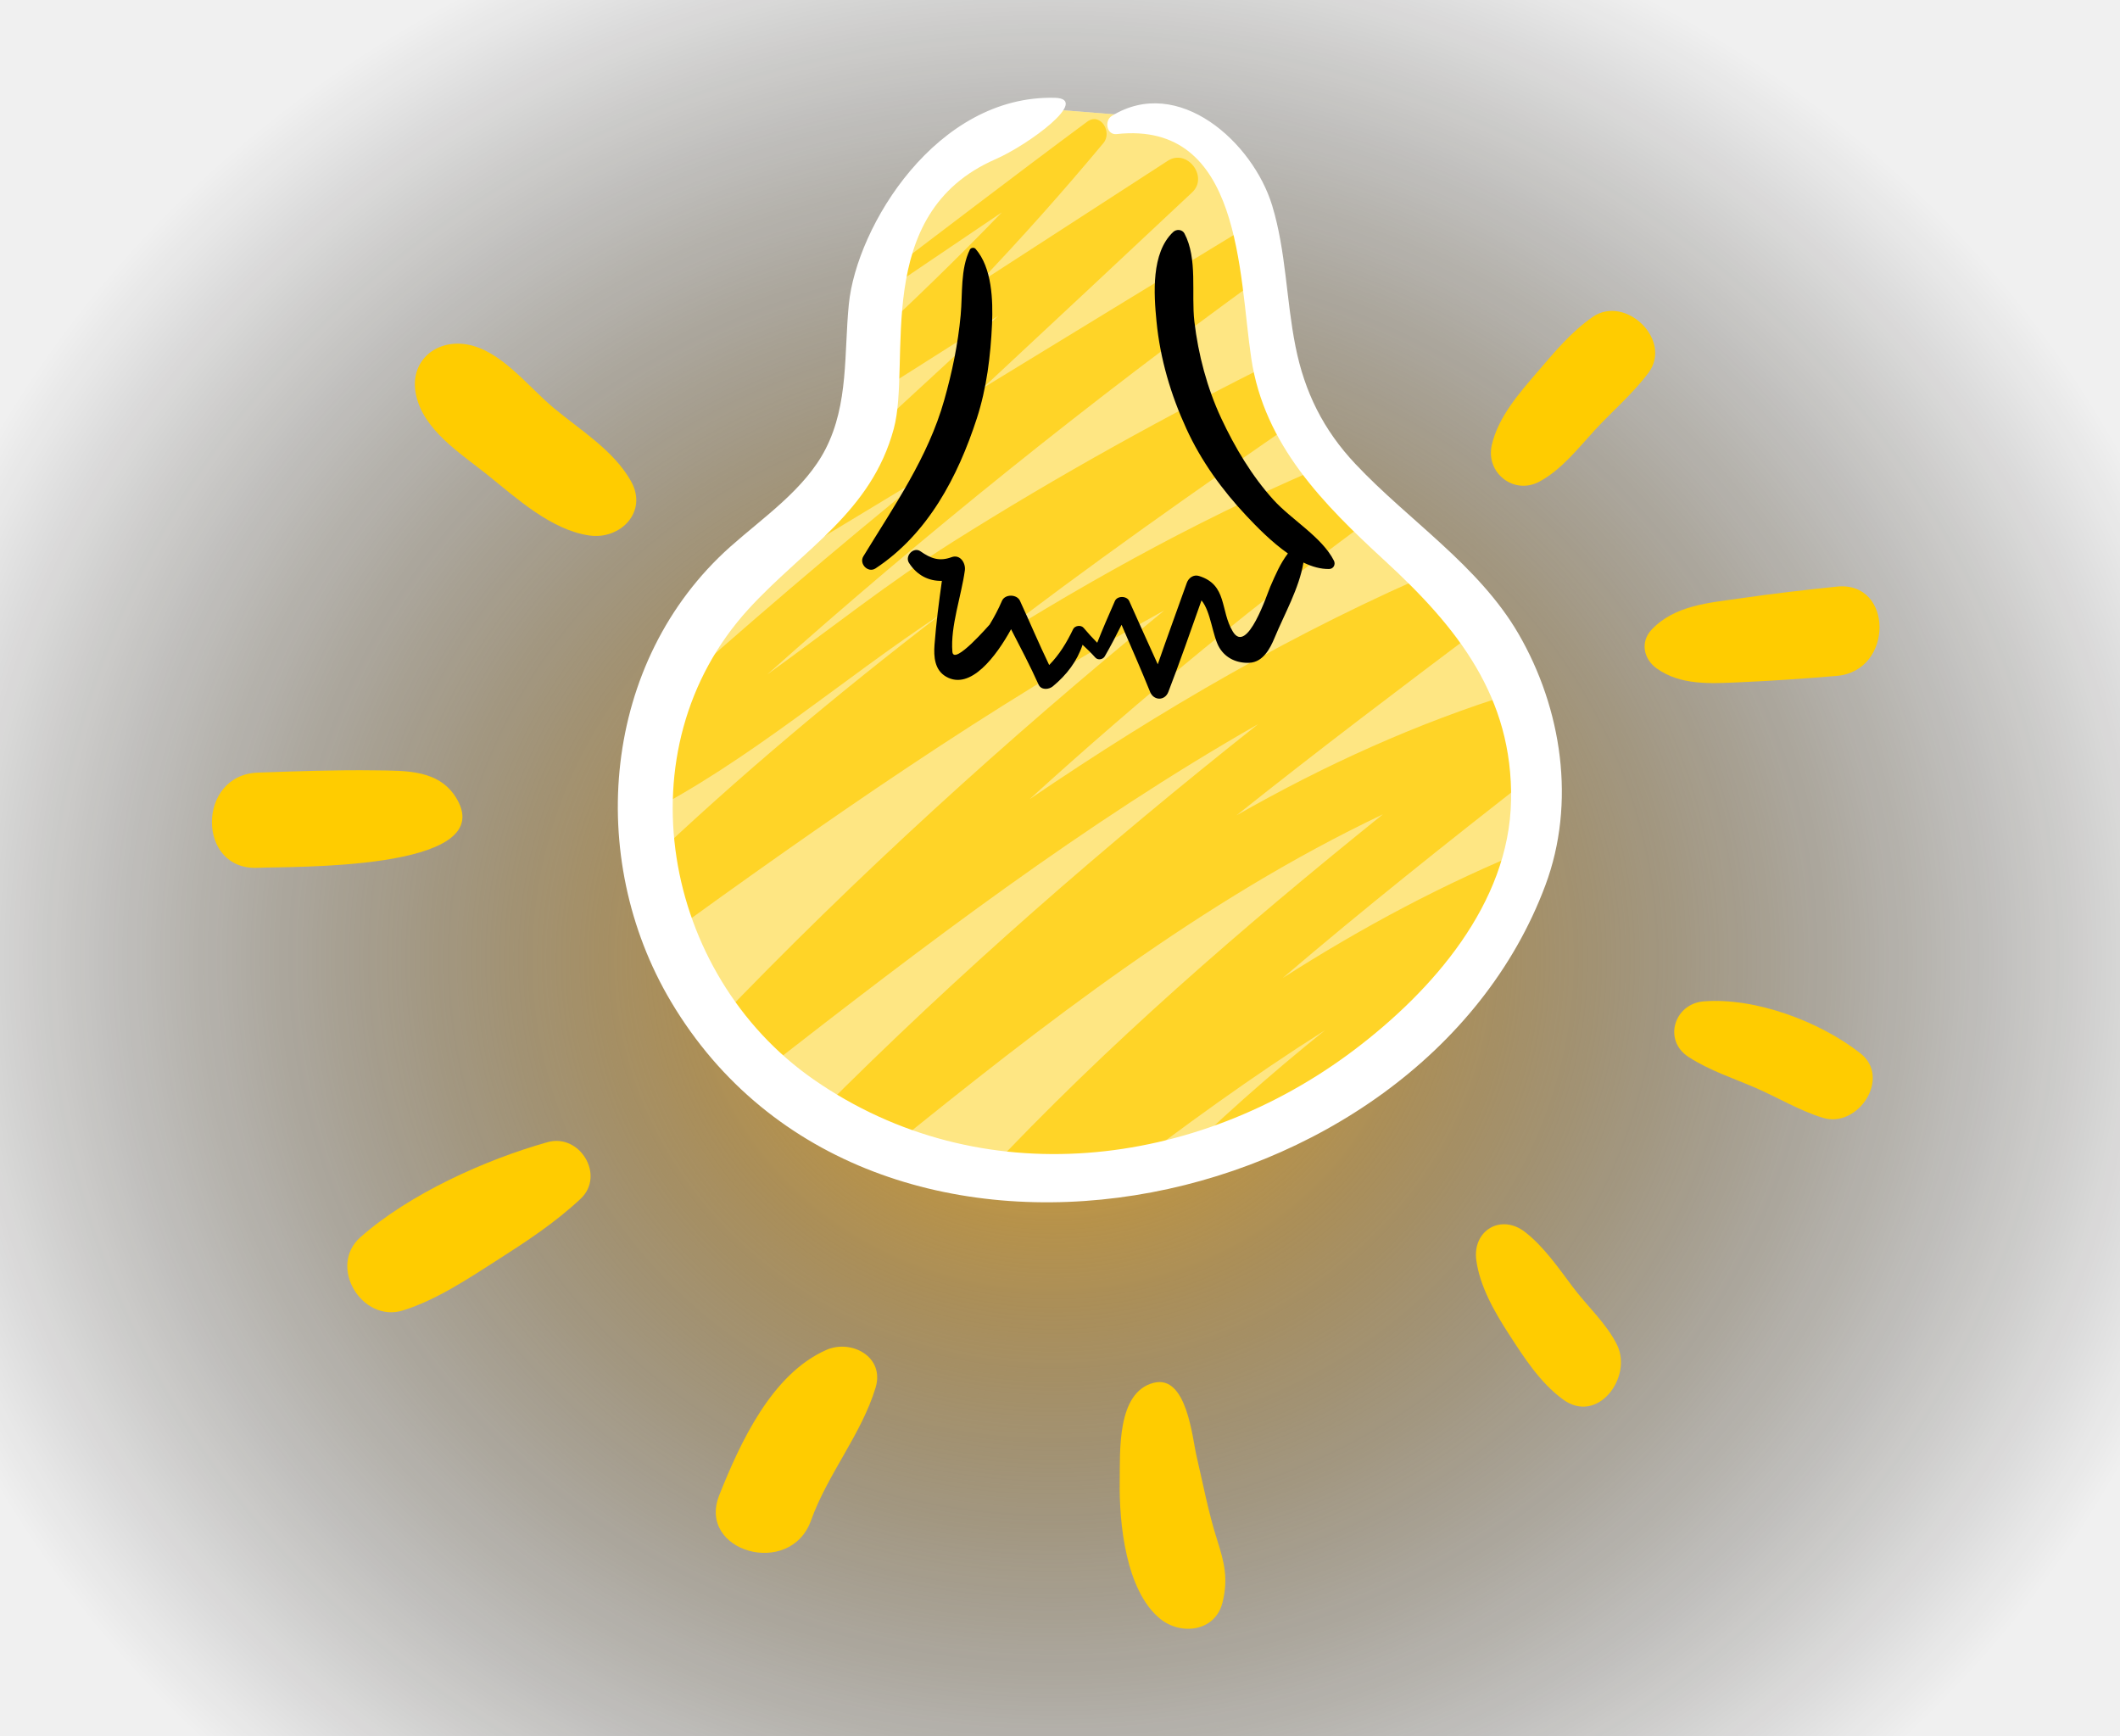
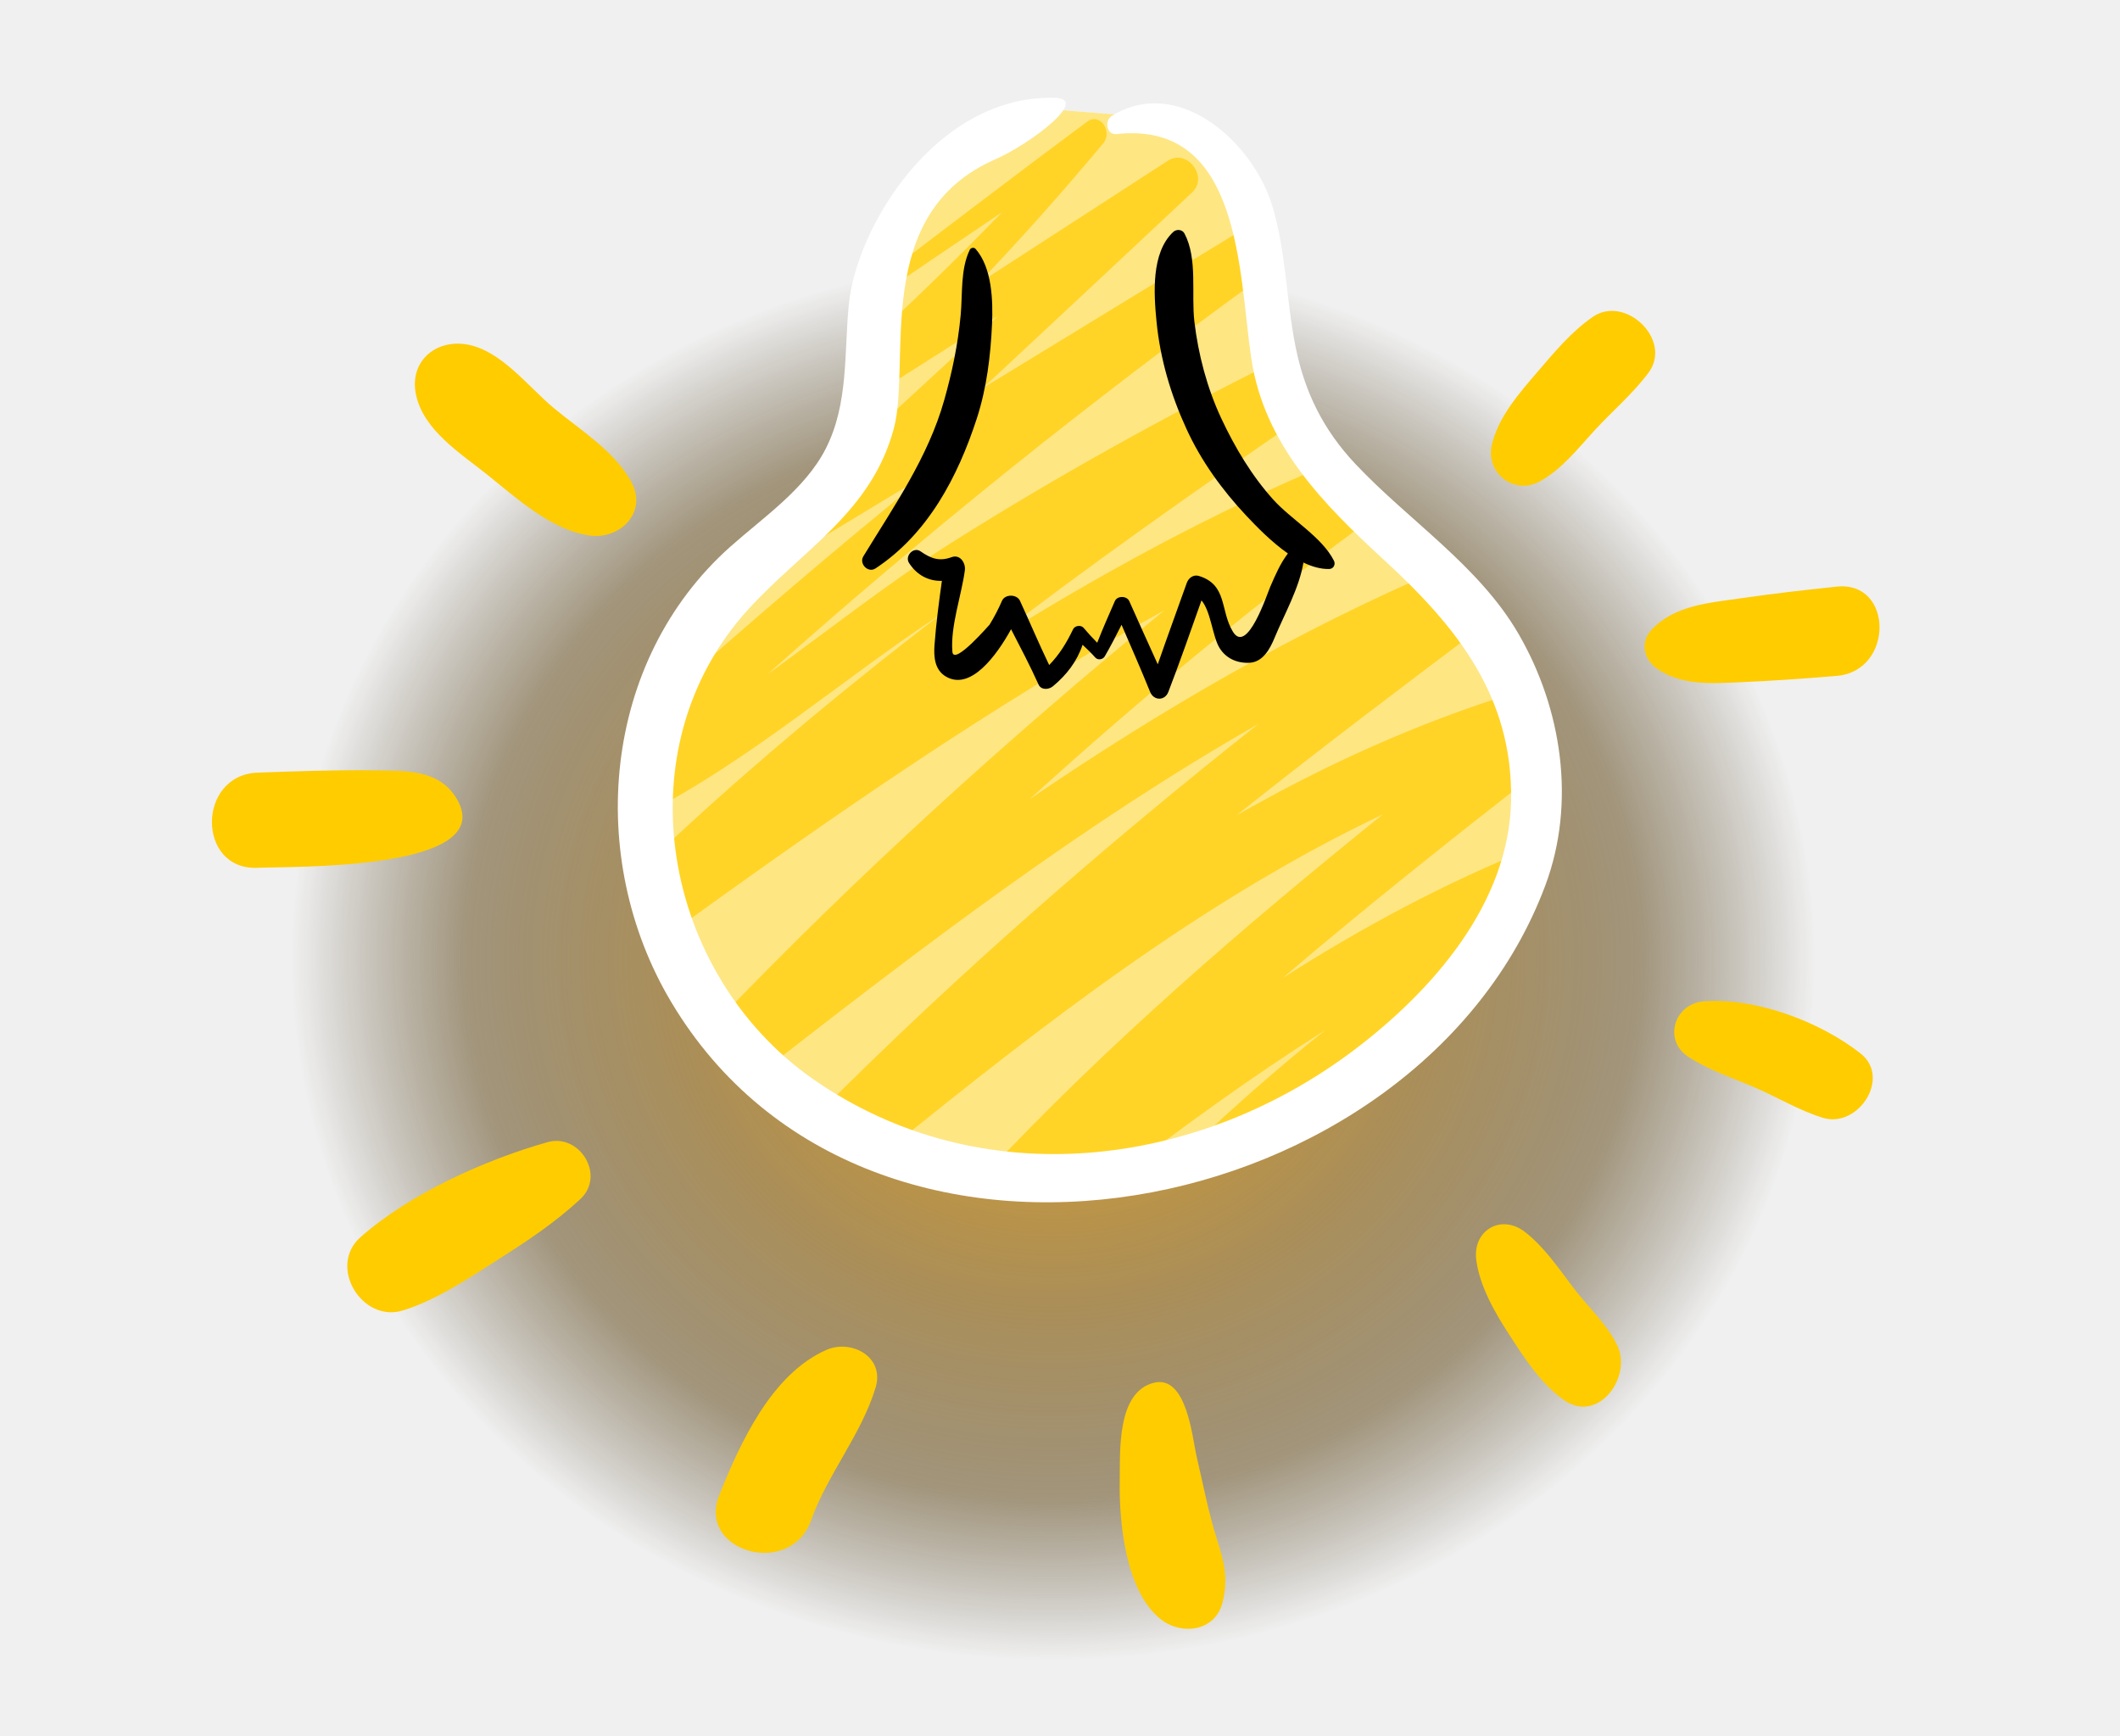
<svg xmlns="http://www.w3.org/2000/svg" version="1.1" id="Layer_1" x="0px" y="0px" width="160px" height="131px" viewBox="-0.458 336.435 160 131" enable-background="new -0.458 336.435 160 131" xml:space="preserve">
  <radialGradient id="SVGID_1_" cx="133.291" cy="-60.884" r="99.789" gradientTransform="matrix(0.909 0 0 -0.8368 -42.1406 357.843)" gradientUnits="userSpaceOnUse">
    <stop offset="0" style="stop-color:#FFB524" />
    <stop offset="0.156" style="stop-color:#C28A1B;stop-opacity:0.844" />
    <stop offset="0.324" style="stop-color:#886013;stop-opacity:0.676" />
    <stop offset="0.487" style="stop-color:#573E0C;stop-opacity:0.513" />
-     <stop offset="0.639" style="stop-color:#312307;stop-opacity:0.36" />
-     <stop offset="0.78" style="stop-color:#161003;stop-opacity:0.22" />
-     <stop offset="0.905" style="stop-color:#060401;stop-opacity:0.095" />
+     <stop offset="0.634" style="stop-color:#312307;stop-opacity:0" />
+     <stop offset="0.78" style="stop-color:#161003;stop-opacity:0" />
+     <stop offset="0.905" style="stop-color:#060401;stop-opacity:0" />
    <stop offset="1" style="stop-color:#000000;stop-opacity:0" />
  </radialGradient>
  <ellipse fill="url(#SVGID_1_)" cx="79.02" cy="408.79" rx="90.713" ry="83.5" />
  <polygon fill="#FFFFFF" points="79.622,344.746 88.135,345.422 94.219,352.313 96.77,366.504 106.583,378.565 115.222,390.33   115.038,403.035 101.972,417.945 90.147,423.501 71.935,424.565 59.045,419.128 50.18,406.238 48.758,391.455 57.745,376.91   64.61,371.942 66.143,358.817 70.991,348.293 " />
  <path fill="#FFCC00" d="M119.745,360.353c-1.629,1.127-2.902,2.674-4.183,4.166c-1.379,1.604-2.942,3.383-3.431,5.494  c-0.486,2.108,1.672,3.807,3.599,2.764c1.679-0.909,2.915-2.514,4.188-3.897c1.34-1.451,2.854-2.729,4.037-4.313  C125.801,362.092,122.208,358.649,119.745,360.353z" />
  <path fill="#FFCC00" d="M138.163,380.705c-2.398,0.252-4.791,0.522-7.178,0.871c-2.425,0.353-5.027,0.51-6.791,2.373  c-0.881,0.932-0.605,2.223,0.377,2.926c1.809,1.295,4.07,1.144,6.213,1.05c2.467-0.105,4.918-0.277,7.379-0.484  C142.484,387.078,142.456,380.254,138.163,380.705z" />
  <path fill="#FFCC00" d="M139.954,415.928c-3.039-2.391-7.918-4.232-11.832-3.925c-2.221,0.178-3.094,2.94-1.137,4.2  c1.566,1.011,3.314,1.578,5.021,2.313c1.718,0.741,3.324,1.728,5.115,2.275C139.761,421.605,142.306,417.771,139.954,415.928z" />
  <path fill="#FFCC00" d="M121.588,437.936c-0.793-1.619-2.271-2.941-3.355-4.391c-1.074-1.43-2.18-3.041-3.602-4.141  c-1.811-1.398-3.973-0.107-3.67,2.137c0.271,1.99,1.397,3.939,2.479,5.605c1.154,1.783,2.329,3.615,4.048,4.888  C120.127,443.982,122.771,440.354,121.588,437.936z" />
  <path fill="#FFCC00" d="M91.391,452.61c-0.656-2.066-1.049-4.177-1.542-6.28c-0.32-1.354-0.731-6.179-3.235-5.541  c-2.796,0.713-2.531,5.177-2.564,7.402c-0.055,3.199,0.457,8.295,3.053,10.408c1.561,1.268,4.156,0.987,4.707-1.244  C92.25,455.553,91.948,454.359,91.391,452.61z" />
  <path fill="#FFCC00" d="M61.914,438.305c-4.138,1.815-6.521,7.031-8.09,10.968c-1.699,4.263,5.361,6.273,6.925,1.907  c1.256-3.503,3.801-6.492,4.874-10.021C66.334,438.83,63.802,437.48,61.914,438.305z" />
  <path fill="#FFCC00" d="M40.869,422.628c-4.726,1.329-10.435,3.911-14.125,7.174c-2.486,2.202,0.12,6.492,3.214,5.524  c2.521-0.793,4.857-2.354,7.073-3.77c2.23-1.424,4.391-2.839,6.329-4.652C45.244,425.133,43.294,421.945,40.869,422.628z" />
  <path fill="#FFCC00" d="M34.042,396.766c-1.294-2.258-3.805-2.165-6.158-2.196c-2.967-0.041-5.918,0.065-8.882,0.171  c-4.624,0.161-4.62,7.41,0,7.182C21.236,401.809,37.152,402.205,34.042,396.766z" />
  <path fill="#FFCC00" d="M47.165,372.75c-1.304-2.324-3.812-3.844-5.824-5.519c-1.956-1.625-4.015-4.399-6.615-4.811  c-2.359-0.372-4.306,1.329-3.79,3.792c0.562,2.688,3.348,4.42,5.379,6.045c2.208,1.769,4.809,4.167,7.702,4.589  C46.342,377.185,48.471,375.077,47.165,372.75z" />
  <polygon opacity="0.5" fill="#FDCE07" enable-background="new    " points="79.622,344.746 88.135,345.422 94.219,352.313   96.77,366.504 106.583,378.565 115.222,390.33 115.038,403.035 101.972,417.945 90.147,423.501 71.935,424.565 59.045,419.128   50.18,406.238 48.758,391.455 57.745,376.91 64.61,371.942 66.143,358.817 70.991,348.293 " />
  <path opacity="0.7" fill="#FFCC00" enable-background="new    " d="M115.222,394.966c-0.093-1.001-0.25-2.005-0.511-3.014  c-0.275-1.073-0.547-2.157-0.842-3.235c-7.371,2.277-14.353,5.453-21.008,9.25c6.235-4.969,12.598-9.774,18.942-14.538  c-0.119-0.229-0.235-0.457-0.353-0.687c-0.511-0.492-0.988-0.99-1.406-1.478c-0.489-0.576-1.016-1.257-1.496-1.986  c-11.127,4.729-21.428,10.753-31.305,17.472c8.525-7.75,17.424-15.084,26.696-21.832c-0.58-0.438-1.118-0.912-1.591-1.405  c-0.766-0.796-1.346-1.563-1.801-2.367c-9.42,3.899-18.316,8.774-26.904,14.185c7.934-6.119,16.152-11.894,24.43-17.588  c-0.797-1.321-1.432-2.732-1.926-4.214c-8.466,4.217-16.701,8.758-24.729,13.822c-4.724,2.983-9.292,6.603-13.98,9.992  c11.947-10.656,24.432-20.669,37.42-30.072c0.004-0.608,0.229-1.063,0.59-1.36c-0.164-1.072-0.26-2.158-0.318-3.252  c-7.147,4.352-14.293,8.717-21.433,13.077c5.281-4.92,10.56-9.844,15.821-14.786c1.252-1.175-0.386-3.323-1.838-2.382  c-4.769,3.086-9.536,6.172-14.304,9.26c3.26-3.422,6.407-6.952,9.448-10.604c0.688-0.826-0.238-2.34-1.234-1.603  c-5.565,4.125-11.061,8.346-16.587,12.521c0.007,0.396,0.003,0.793-0.014,1.192c3.385-2.298,6.777-4.584,10.166-6.875  c-3.38,3.504-6.886,6.894-10.462,10.192c-0.201,1.483-0.453,2.83-0.628,3.81c-0.05,0.263-0.105,0.51-0.157,0.767  c3.659-2.322,7.32-4.643,10.981-6.963c-4.114,3.787-8.223,7.575-12.338,11.361c-0.818,1.891-1.896,3.514-3.264,4.904  c0.459,0.662,1.343,1.048,2.179,0.547c2.751-1.655,5.493-3.321,8.244-4.979c-7.069,5.722-13.98,11.634-20.752,17.701  c-0.017,0.104-0.037,0.213-0.056,0.32c-0.401,2.497-0.539,5.184-0.834,7.832c8.005-4.064,15.049-10.277,22.487-15.166  c0.021-0.013,0.039-0.025,0.059-0.038c-7.845,6.021-15.436,12.359-22.59,19.19c0.314,1.711,0.639,3.422,1,5.118  c0.171,0.069,0.337,0.149,0.491,0.263c12.252-8.87,24.67-17.563,37.905-24.824c-11.882,9.729-23.225,20.015-33.905,31.16  c1.287,1.141,2.582,2.268,3.882,3.392c11.847-9.228,23.996-18.499,37.098-25.964c-11.548,9.146-22.638,18.797-33.07,29.258  c0.109,0.084,0.22,0.168,0.334,0.25c1.591,0.881,3.16,1.816,4.803,2.614c11.767-9.526,23.758-18.854,37.349-25.315  c-10.547,8.494-20.797,17.341-30.049,27.215c3.241,0.031,6.475,0.186,9.709,0.381c5.184-3.987,10.477-7.824,15.98-11.309  c-4.176,3.361-8.191,6.898-11.986,10.695c2.668-0.682,5.296-1.539,7.803-2.674c3.782-1.707,7.115-3.861,10.479-6.045  c-0.195-0.122-0.411-0.207-0.646-0.24c1.771-1.402,3.58-2.765,5.396-4.113c0.93-1.454,1.771-2.957,2.526-4.428  c0.752-1.469,1.373-2.908,1.914-4.338c0.059-0.878,0.125-1.757,0.182-2.632c-6.629,2.659-12.889,6.021-18.877,9.846  C102.491,404.993,108.84,399.955,115.222,394.966z" />
  <path fill="#FFFFFF" d="M50.188,412.034c14.935,25.095,56.438,16.771,65.986-8.79c2.322-6.219,1.25-13.322-2.023-18.968  c-3.002-5.17-8.291-8.551-12.316-12.83c-2.418-2.569-3.836-5.424-4.521-8.875c-0.707-3.545-0.703-7.137-1.757-10.618  c-1.449-4.779-7.079-9.874-12.105-6.771c-0.578,0.354-0.4,1.457,0.369,1.371c9.453-1.033,9.202,10.586,10.158,16.937  c0.98,6.52,5.438,10.989,10.072,15.254c5.471,5.028,9.677,10.278,9.533,18.104c-0.146,7.787-5.946,14.361-11.826,18.811  c-11.916,9.01-28.233,10.977-40.804,2.244c-11.405-7.928-14.566-24.935-4.923-35.501c4.137-4.53,9.264-7.305,10.965-13.609  c1.359-5.036-1.755-16.229,7.668-20.337c2.508-1.095,7.202-4.565,4.499-4.64c-8.938-0.236-14.972,9.699-15.558,15.574  c-0.368,3.7-0.005,7.506-1.753,10.924c-1.549,3.033-4.711,5.168-7.198,7.384C44.978,386.315,43.705,401.145,50.188,412.034z" />
  <g>
    <path d="M68.146,378.915c0.604,0.939,1.489,1.38,2.482,1.355c-0.225,1.604-0.435,3.222-0.557,4.826   c-0.066,0.891,0.002,1.896,0.864,2.397c1.849,1.084,3.81-1.563,4.915-3.572c0.711,1.382,1.436,2.757,2.07,4.168   c0.197,0.438,0.771,0.396,1.08,0.142c1.049-0.869,1.828-1.89,2.246-3.137c0.334,0.305,0.652,0.618,0.961,0.963   c0.196,0.221,0.576,0.151,0.715-0.093c0.449-0.776,0.861-1.575,1.266-2.379c0.729,1.687,1.469,3.369,2.157,5.07   c0.271,0.663,1.106,0.683,1.372,0c0.882-2.286,1.685-4.604,2.504-6.912c0.72,0.862,0.826,2.708,1.355,3.579   c0.498,0.818,1.355,1.173,2.271,1.129c1.021-0.053,1.551-1.069,1.89-1.885c0.744-1.799,1.85-3.719,2.178-5.678   c0.646,0.311,1.303,0.5,1.941,0.487c0.33-0.006,0.503-0.348,0.359-0.63c-0.896-1.771-3.189-3.085-4.543-4.568   c-1.648-1.815-2.932-3.978-3.967-6.188c-1.061-2.275-1.729-4.8-2.021-7.287c-0.245-2.101,0.261-4.745-0.749-6.647   c-0.17-0.317-0.607-0.345-0.854-0.11c-1.67,1.575-1.459,4.671-1.254,6.76c0.275,2.813,1.075,5.517,2.252,8.081   c1.11,2.434,2.698,4.62,4.521,6.564c0.805,0.858,1.921,2,3.142,2.852c-0.574,0.756-0.93,1.589-1.328,2.503   c-0.226,0.51-1.74,5.179-2.826,3.396c-0.971-1.592-0.396-3.535-2.562-4.201c-0.407-0.127-0.782,0.148-0.914,0.521   c-0.729,2.049-1.481,4.092-2.192,6.146c-0.729-1.586-1.437-3.187-2.153-4.774c-0.187-0.403-0.901-0.413-1.083,0   c-0.458,1.043-0.917,2.087-1.333,3.147c-0.356-0.356-0.692-0.728-1.026-1.123c-0.199-0.237-0.662-0.178-0.795,0.104   c-0.494,1.031-1.041,1.918-1.805,2.701c-0.771-1.6-1.46-3.234-2.204-4.848c-0.232-0.506-1.127-0.522-1.357,0   c-0.274,0.635-0.58,1.216-0.939,1.805c0.037-0.063-2.714,3.158-2.805,2.038c-0.158-1.913,0.682-4.229,0.941-6.138   c0.075-0.545-0.347-1.236-1-0.998c-0.917,0.34-1.567,0.107-2.345-0.439C68.492,377.668,67.81,378.394,68.146,378.915z" />
    <path d="M65.619,379.331c3.958-2.613,6.212-6.913,7.646-11.321c0.744-2.291,1.039-4.717,1.147-7.112   c0.079-1.801,0-4.264-1.243-5.682c-0.11-0.127-0.35-0.098-0.429,0.057c-0.723,1.47-0.544,3.33-0.694,4.938   c-0.203,2.197-0.64,4.291-1.239,6.41c-1.22,4.334-3.792,8.003-6.105,11.795C64.358,378.974,65.051,379.704,65.619,379.331z" />
  </g>
</svg>
